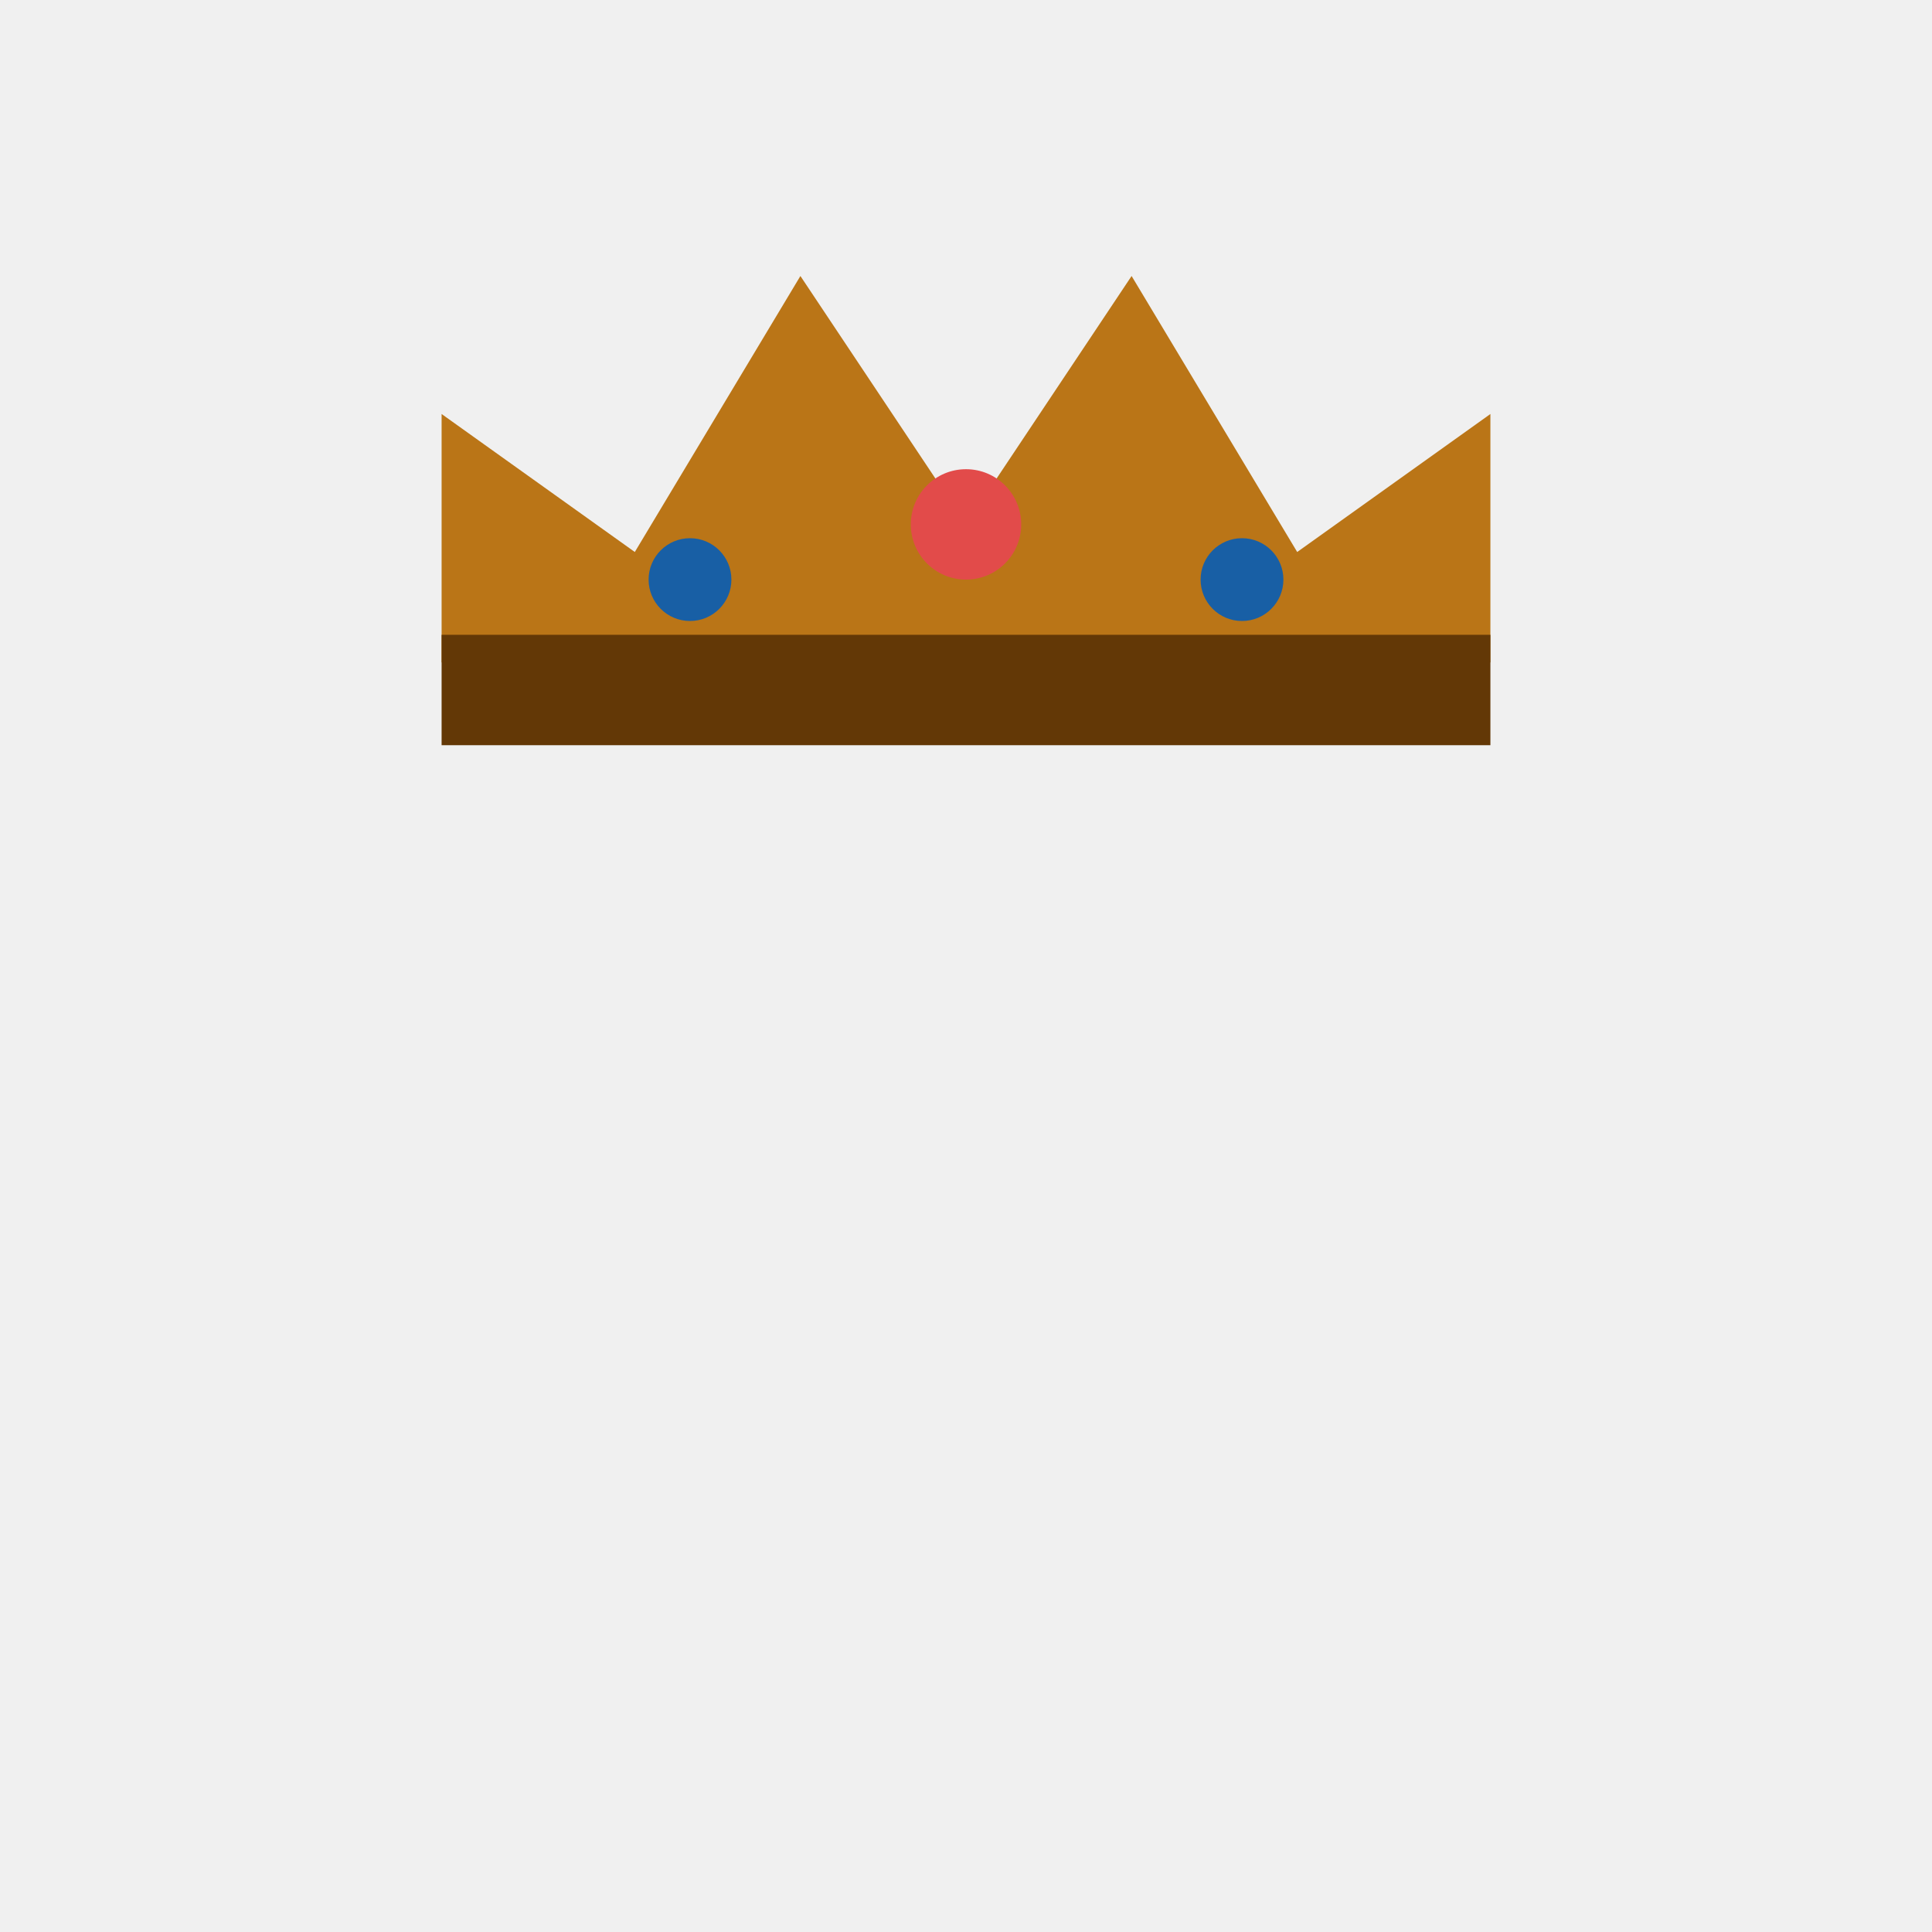
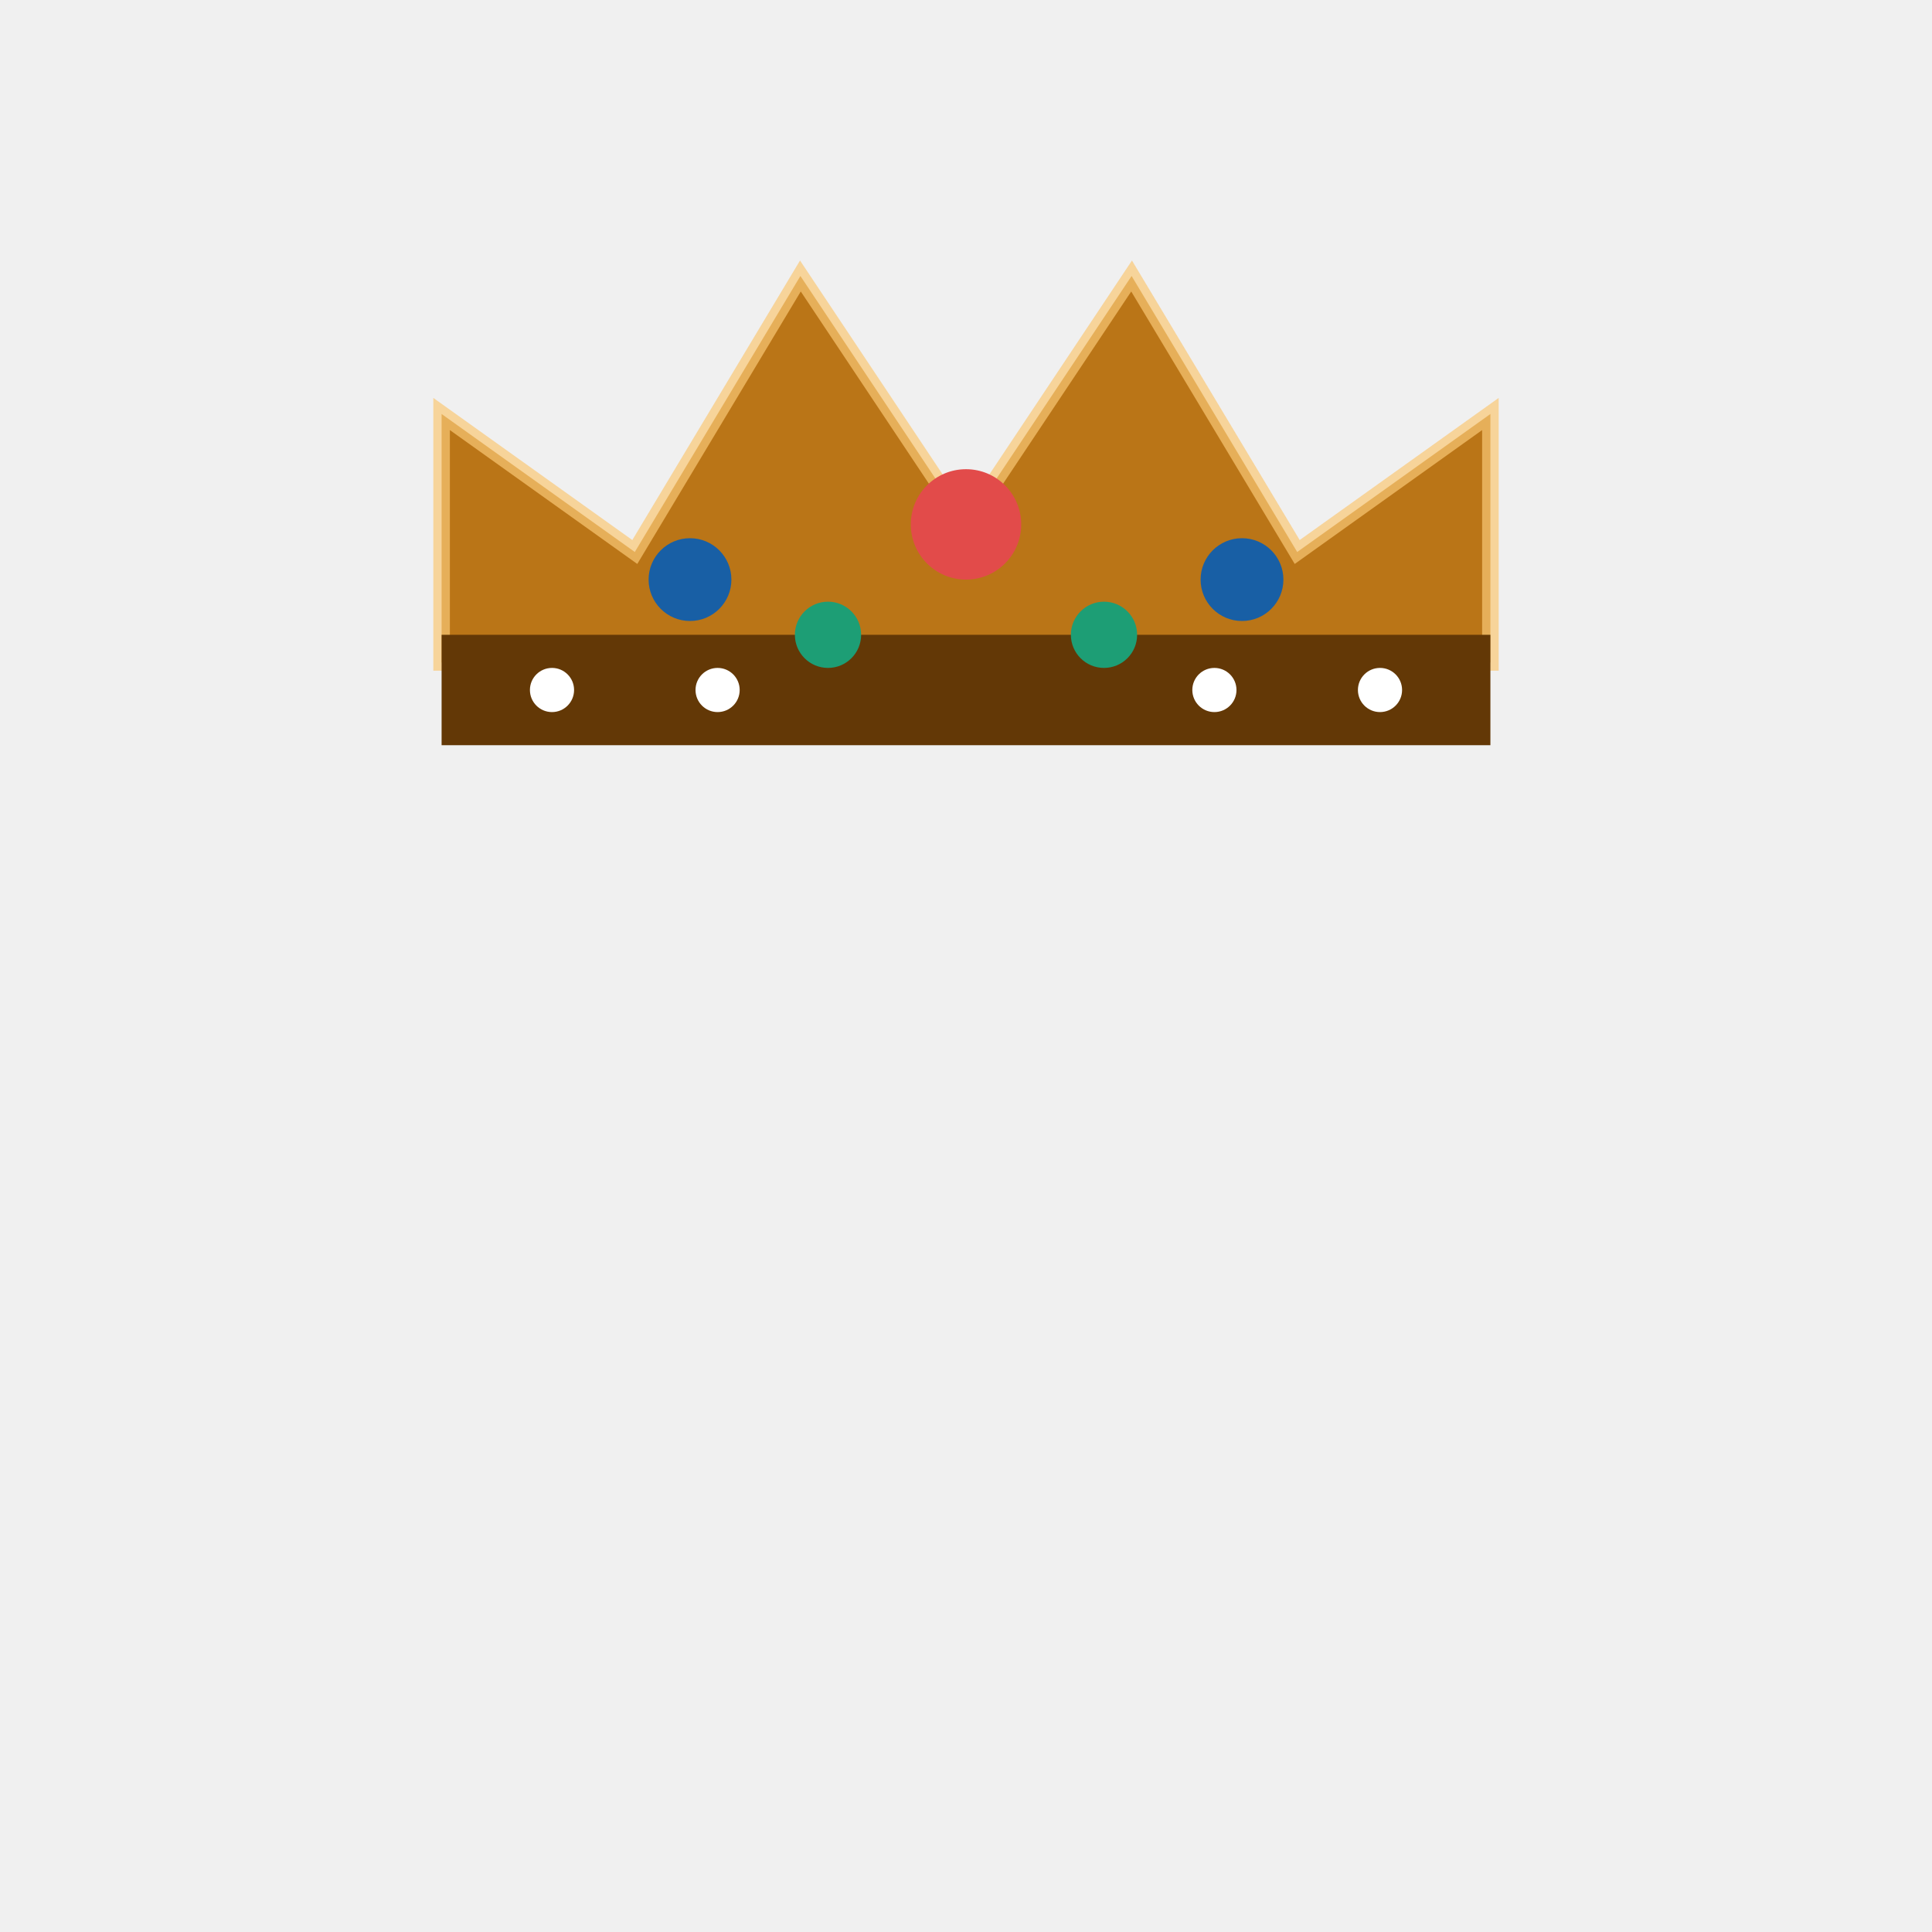
<svg xmlns="http://www.w3.org/2000/svg" viewBox="0 0 140 140" width="140" height="140">
  <path d="M32 48 L32 30 L46 40 L58 20 L70 38 L82 20 L94 40 L108 30 L108 48 Z" fill="#BA7517" />
+   <path d="M32 48 L32 30 L46 40 L58 20 L70 38 L82 20 L94 40 L108 30 L108 48 Z" fill="none" stroke="#FAC775" stroke-width="1.2" opacity=".7" />
  <rect x="32" y="46" width="76" height="8" fill="#633806" />
+   <circle cx="40" cy="50" r="1.6" fill="#FFFFFF" />
+   <circle cx="52" cy="50" r="1.6" fill="#FFFFFF" />
+   <circle cx="88" cy="50" r="1.6" fill="#FFFFFF" />
+   <circle cx="100" cy="50" r="1.6" fill="#FFFFFF" />
  <circle cx="70" cy="38" r="4" fill="#E24B4A" />
  <circle cx="50" cy="42" r="3" fill="#185FA5" />
  <circle cx="90" cy="42" r="3" fill="#185FA5" />
+   <circle cx="60" cy="46" r="2.4" fill="#1D9E75" />
+   <circle cx="80" cy="46" r="2.4" fill="#1D9E75" />
</svg>
